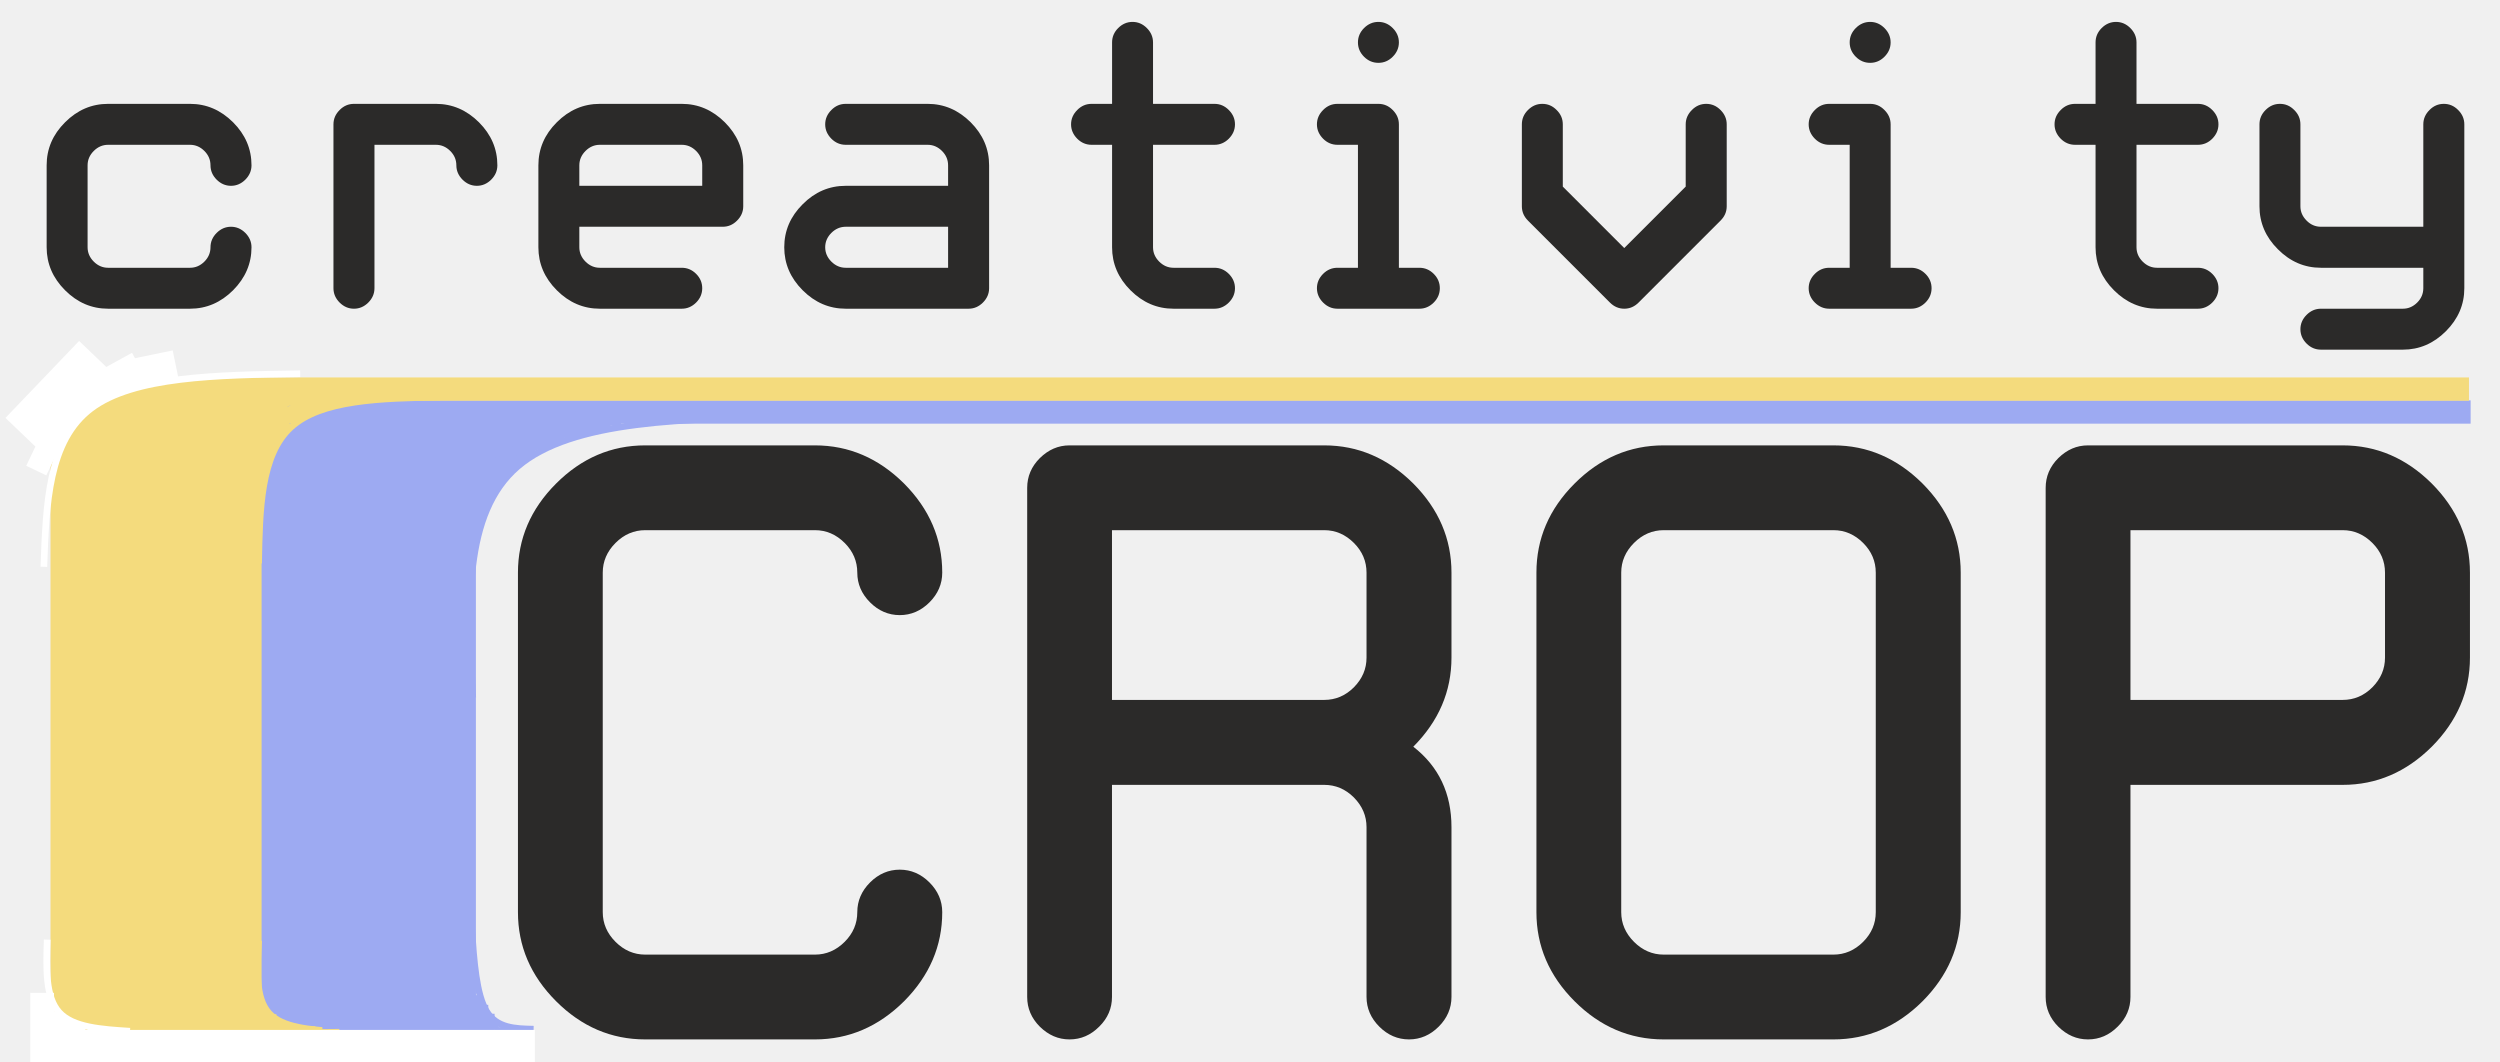
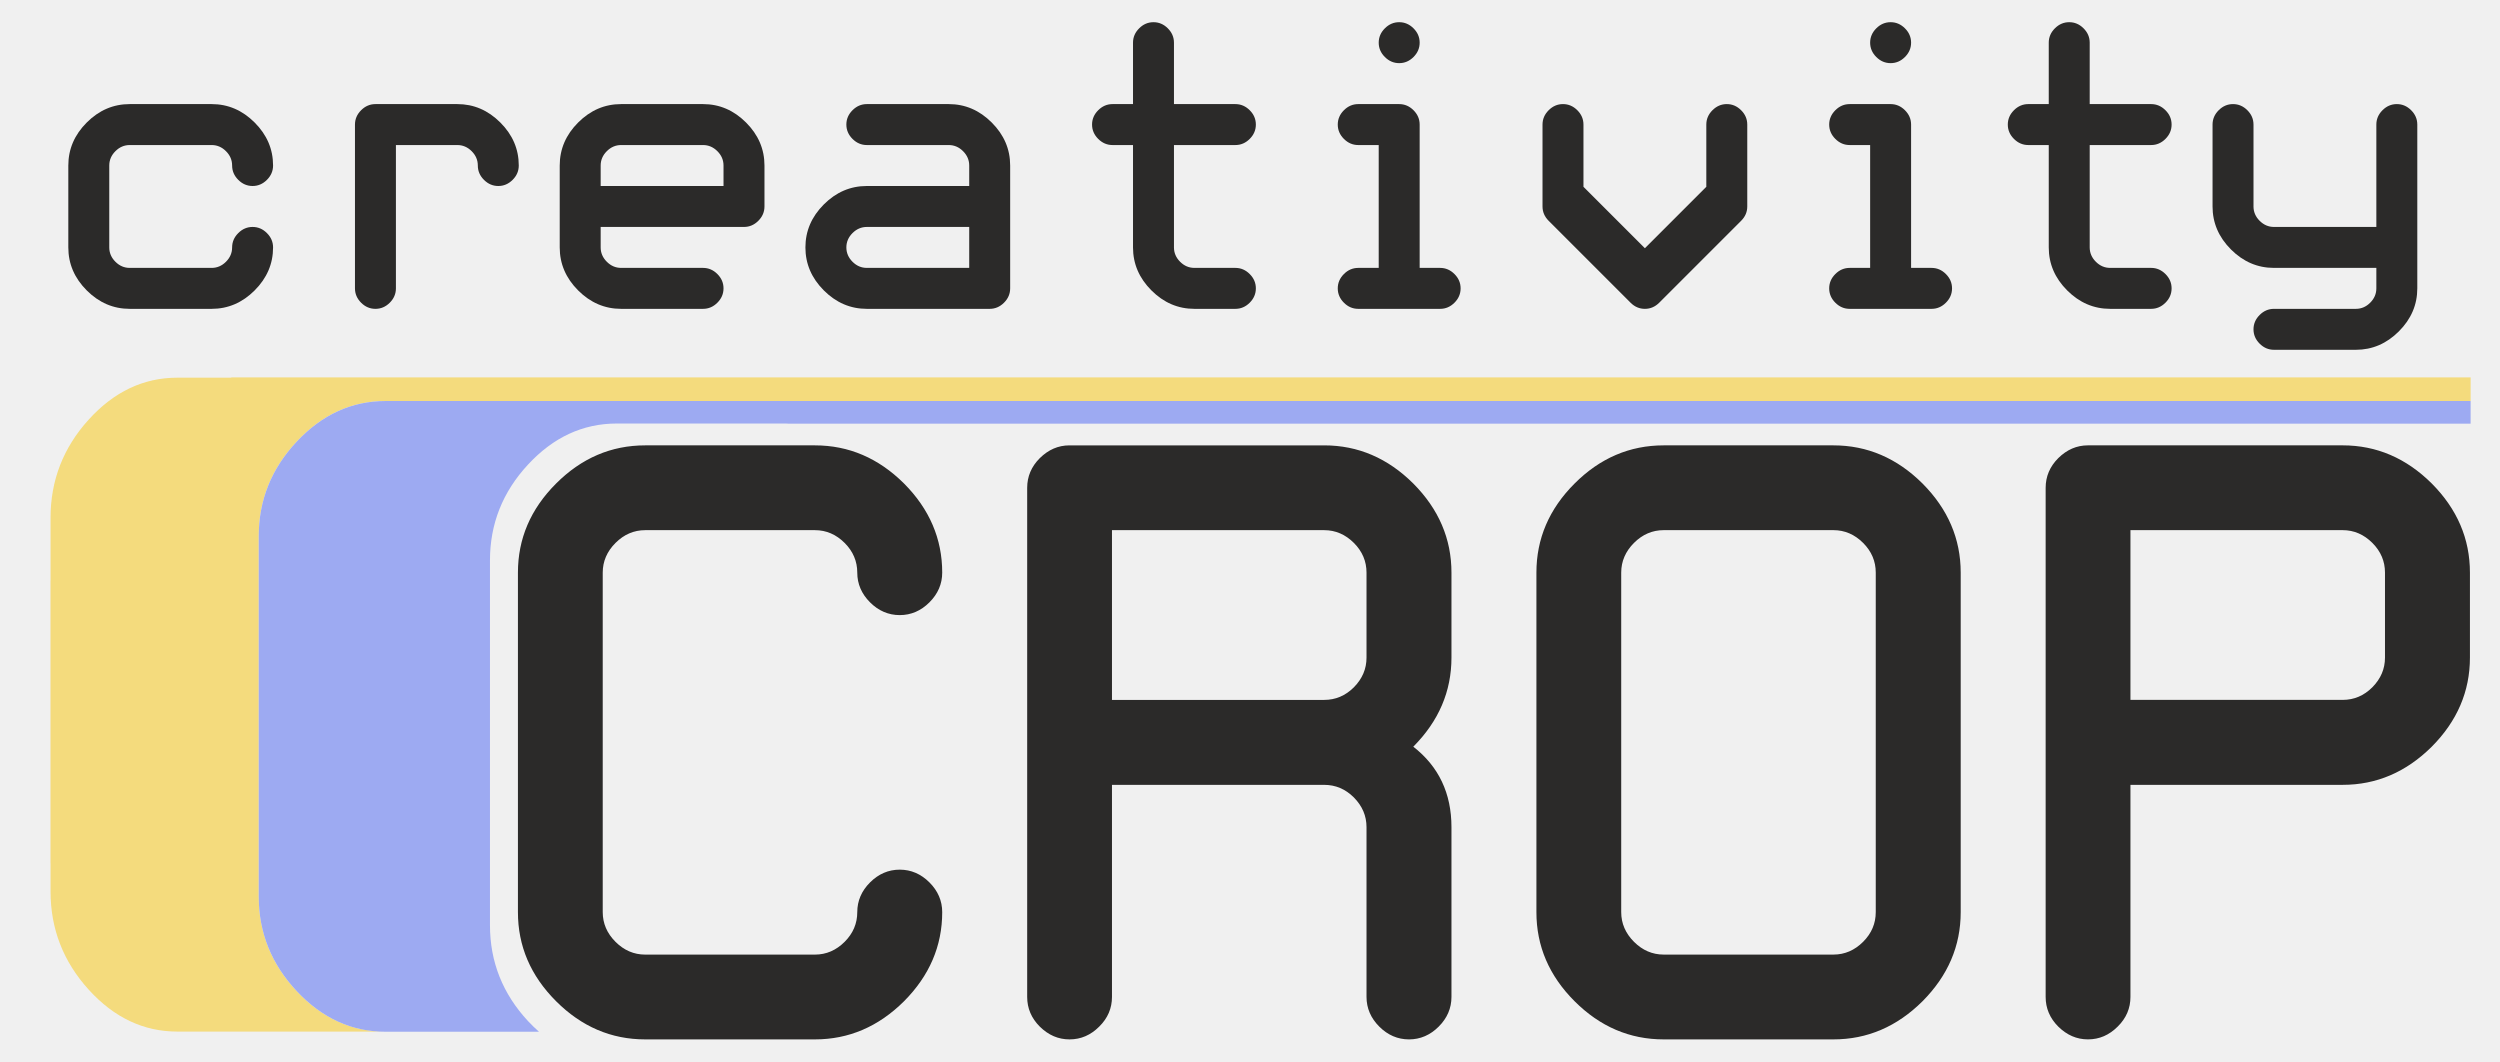
- <svg xmlns="http://www.w3.org/2000/svg" xml:space="preserve" width="63.585mm" height="27.009mm" version="1.1" style="shape-rendering:geometricPrecision; text-rendering:geometricPrecision; image-rendering:optimizeQuality; fill-rule:evenodd; clip-rule:evenodd" viewBox="0 0 6358.46 2700.86">
+ <svg xmlns="http://www.w3.org/2000/svg" width="63.585mm" height="27.009mm" clip-rule="evenodd" fill-rule="evenodd" image-rendering="optimizeQuality" shape-rendering="geometricPrecision" text-rendering="geometricPrecision" version="1.1" viewBox="0 0 6358.5 2700.9" xml:space="preserve">
  <defs>
    <style type="text/css">
    .str0 {stroke:#9DAAF2;stroke-width:16.93;stroke-miterlimit:22.926}
    .str1 {stroke:#F4DB7D;stroke-width:16.93;stroke-miterlimit:22.926}
    .str2 {stroke:white;stroke-width:16.93;stroke-miterlimit:22.926}
    .fil3 {fill:none}
    .fil1 {fill:#9DAAF2}
    .fil2 {fill:#F4DB7D}
    .fil4 {fill:white}
    .fil0 {fill:#2B2A29;fill-rule:nonzero}
  </style>
  </defs>
-   <g id="Layer_x0020_1">
-     <path class="fil0" d="M274.93 785.16c-41.77,0 -78.24,-15.68 -109.42,-46.87 -31.37,-31.37 -46.87,-67.84 -46.87,-109.42l0 -208.45c0,-41.76 15.5,-78.23 46.87,-109.42 31.18,-31.18 67.65,-46.87 109.42,-46.87l208.44 0c41.58,0 78.06,15.69 109.42,46.87 31.19,31.19 46.87,67.66 46.87,109.42 0,13.86 -5.29,26.08 -15.68,36.48 -10.4,10.39 -22.61,15.68 -36.47,15.68 -13.86,0 -26.08,-5.29 -36.48,-15.68 -10.39,-10.4 -15.68,-22.62 -15.68,-36.48 0,-13.86 -5.11,-26.08 -15.5,-36.47 -10.4,-10.4 -22.62,-15.68 -36.48,-15.68l-208.44 0c-13.86,0 -26.08,5.28 -36.48,15.68 -10.39,10.39 -15.68,22.61 -15.68,36.47l0 208.45c0,13.86 5.29,26.08 15.68,36.47 10.4,10.4 22.62,15.69 36.48,15.69l208.44 0c13.86,0 26.08,-5.29 36.48,-15.69 10.39,-10.39 15.5,-22.61 15.5,-36.47 0,-13.86 5.29,-26.08 15.68,-36.47 10.4,-10.4 22.62,-15.69 36.48,-15.69 13.86,0 26.07,5.29 36.47,15.69 10.39,10.39 15.68,22.61 15.68,36.47 0,41.58 -15.68,78.05 -46.87,109.42 -31.36,31.19 -67.84,46.87 -109.42,46.87l-208.44 0zm677.49 -416.89l0 364.73c0,13.86 -5.28,26.08 -15.68,36.48 -10.39,10.39 -22.61,15.68 -36.47,15.68 -13.86,0 -26.08,-5.29 -36.48,-15.68 -10.39,-10.4 -15.68,-22.62 -15.68,-36.48l0 -416.71c0,-14.04 5.29,-26.08 15.68,-36.47 10.4,-10.58 22.62,-15.69 36.48,-15.69l208.44 0c41.58,0 78.06,15.69 109.42,46.87 31.19,31.19 46.87,67.66 46.87,109.42 0,13.86 -5.29,26.08 -15.68,36.48 -10.4,10.39 -22.61,15.68 -36.47,15.68 -13.86,0 -26.08,-5.29 -36.48,-15.68 -10.39,-10.4 -15.68,-22.62 -15.68,-36.48 0,-13.86 -5.11,-26.08 -15.5,-36.47 -10.4,-10.4 -22.62,-15.68 -36.48,-15.68l-156.29 0zm573.19 416.89c-41.77,0 -78.24,-15.68 -109.42,-46.87 -31.37,-31.37 -46.87,-67.84 -46.87,-109.42l0 -208.45c0,-41.76 15.5,-78.23 46.87,-109.42 31.18,-31.18 67.65,-46.87 109.42,-46.87l208.44 0c41.58,0 78.06,15.69 109.42,46.87 31.19,31.19 46.87,67.66 46.87,109.42l0 104.14c0,14.04 -5.29,26.07 -15.68,36.47 -10.4,10.58 -22.61,15.68 -36.47,15.68l-364.74 0 0 52.16c0,13.86 5.29,26.08 15.68,36.47 10.4,10.4 22.62,15.69 36.48,15.69l208.44 0c13.86,0 26.08,5.1 36.48,15.5 10.39,10.39 15.5,22.61 15.5,36.47 0,13.86 -5.11,26.08 -15.5,36.48 -10.4,10.39 -22.62,15.68 -36.48,15.68l-208.44 0zm-52.16 -312.58l312.58 0 0 -52.16c0,-13.86 -5.11,-26.08 -15.5,-36.47 -10.4,-10.4 -22.62,-15.68 -36.48,-15.68l-208.44 0c-13.86,0 -26.08,5.28 -36.48,15.68 -10.39,10.39 -15.68,22.61 -15.68,36.47l0 52.16zm677.5 312.58c-41.77,0 -78.24,-15.68 -109.42,-46.87 -31.37,-31.37 -46.87,-67.84 -46.87,-109.42 0,-41.76 15.5,-78.24 46.87,-109.42 31.18,-31.37 67.65,-46.87 109.42,-46.87l260.42 0 0 -52.16c0,-13.86 -5.11,-26.08 -15.5,-36.47 -10.4,-10.4 -22.62,-15.68 -36.48,-15.68l-208.44 0c-13.86,0 -26.08,-5.11 -36.48,-15.51 -10.39,-10.57 -15.68,-22.61 -15.68,-36.47 0,-14.04 5.29,-26.08 15.68,-36.47 10.4,-10.58 22.62,-15.69 36.48,-15.69l208.44 0c41.58,0 78.06,15.69 109.42,46.87 31.19,31.19 46.87,67.66 46.87,109.42l0 312.58c0,13.86 -5.29,26.08 -15.68,36.48 -10.4,10.39 -22.61,15.68 -36.47,15.68l-312.58 0zm260.42 -208.45l-260.42 0c-13.86,0 -26.08,5.29 -36.48,15.69 -10.39,10.39 -15.68,22.61 -15.68,36.47 0,13.86 5.29,26.08 15.68,36.47 10.4,10.4 22.62,15.69 36.48,15.69l260.42 0 0 -104.32zm364.92 -208.44c-13.86,0 -26.08,-5.11 -36.48,-15.51 -10.39,-10.57 -15.68,-22.61 -15.68,-36.47 0,-14.04 5.29,-26.08 15.68,-36.47 10.4,-10.58 22.62,-15.69 36.48,-15.69l52.15 0 0 -156.29c0,-13.86 5.11,-26.07 15.51,-36.47 10.39,-10.39 22.61,-15.68 36.47,-15.68 14.04,0 26.08,5.29 36.47,15.68 10.4,10.4 15.69,22.61 15.69,36.47l0 156.29 156.29 0c13.86,0 26.07,5.11 36.47,15.69 10.39,10.39 15.68,22.43 15.68,36.47 0,13.86 -5.29,25.9 -15.68,36.47 -10.4,10.4 -22.61,15.51 -36.47,15.51l-156.29 0 0 260.6c0,13.86 5.29,26.08 15.68,36.47 10.4,10.4 22.61,15.69 36.47,15.69l104.14 0c13.86,0 26.07,5.1 36.47,15.5 10.39,10.39 15.68,22.61 15.68,36.47 0,13.86 -5.29,26.08 -15.68,36.48 -10.4,10.39 -22.61,15.68 -36.47,15.68l-104.14 0c-41.76,0 -78.23,-15.68 -109.42,-46.87 -31.36,-31.37 -46.87,-67.84 -46.87,-109.42l0 -260.6 -52.15 0zm677.49 0l-52.15 0c-13.86,0 -26.08,-5.11 -36.48,-15.51 -10.39,-10.57 -15.68,-22.61 -15.68,-36.47 0,-14.04 5.29,-26.08 15.68,-36.47 10.4,-10.58 22.62,-15.69 36.48,-15.69l104.13 0c14.04,0 26.08,5.11 36.47,15.69 10.4,10.39 15.69,22.43 15.69,36.47l0 364.74 52.15 0c13.86,0 26.08,5.1 36.48,15.5 10.39,10.39 15.5,22.61 15.5,36.47 0,13.86 -5.11,26.08 -15.5,36.48 -10.4,10.39 -22.62,15.68 -36.48,15.68l-208.44 0c-13.86,0 -26.08,-5.29 -36.48,-15.68 -10.39,-10.4 -15.68,-22.62 -15.68,-36.48 0,-13.86 5.29,-26.08 15.68,-36.47 10.4,-10.4 22.62,-15.5 36.48,-15.5l52.15 0 0 -312.76zm51.98 -208.45c-13.86,0 -26.08,-5.11 -36.47,-15.5 -10.4,-10.4 -15.51,-22.62 -15.51,-36.48 0,-13.86 5.11,-26.07 15.51,-36.47 10.39,-10.39 22.61,-15.68 36.47,-15.68 14.04,0 26.08,5.29 36.47,15.68 10.4,10.4 15.69,22.61 15.69,36.47 0,13.86 -5.29,26.08 -15.69,36.48 -10.39,10.39 -22.43,15.5 -36.47,15.5zm625.34 625.34c-13.86,0 -26.08,-5.29 -36.47,-15.68l-208.45 -208.45c-10.4,-10.4 -15.5,-22.43 -15.5,-36.47l0 -208.27c0,-14.04 5.1,-26.08 15.5,-36.47 10.58,-10.58 22.61,-15.69 36.47,-15.69 14.04,0 26.08,5.11 36.48,15.69 10.57,10.39 15.68,22.43 15.68,36.47l0 158.3 156.29 156.29 156.29 -156.29 0 -158.3c0,-14.04 5.29,-26.08 15.68,-36.47 10.4,-10.58 22.62,-15.69 36.48,-15.69 13.86,0 26.07,5.11 36.47,15.69 10.39,10.39 15.68,22.43 15.68,36.47l0 208.27c0,14.04 -5.29,26.07 -15.68,36.47l-208.45 208.45c-10.39,10.39 -22.43,15.68 -36.47,15.68zm573.36 -416.89l-52.15 0c-13.86,0 -26.08,-5.11 -36.48,-15.51 -10.39,-10.57 -15.68,-22.61 -15.68,-36.47 0,-14.04 5.29,-26.08 15.68,-36.47 10.4,-10.58 22.62,-15.69 36.48,-15.69l104.13 0c14.04,0 26.08,5.11 36.47,15.69 10.4,10.39 15.69,22.43 15.69,36.47l0 364.74 52.15 0c13.86,0 26.08,5.1 36.48,15.5 10.39,10.39 15.5,22.61 15.5,36.47 0,13.86 -5.11,26.08 -15.5,36.48 -10.4,10.39 -22.62,15.68 -36.48,15.68l-208.44 0c-13.86,0 -26.08,-5.29 -36.48,-15.68 -10.39,-10.4 -15.68,-22.62 -15.68,-36.48 0,-13.86 5.29,-26.08 15.68,-36.47 10.4,-10.4 22.62,-15.5 36.48,-15.5l52.15 0 0 -312.76zm51.98 -208.45c-13.86,0 -26.08,-5.11 -36.47,-15.5 -10.4,-10.4 -15.51,-22.62 -15.51,-36.48 0,-13.86 5.11,-26.07 15.51,-36.47 10.39,-10.39 22.61,-15.68 36.47,-15.68 14.04,0 26.08,5.29 36.47,15.68 10.4,10.4 15.69,22.61 15.69,36.47 0,13.86 -5.29,26.08 -15.69,36.48 -10.39,10.39 -22.43,15.5 -36.47,15.5zm521.21 208.45c-13.86,0 -26.08,-5.11 -36.48,-15.51 -10.39,-10.57 -15.68,-22.61 -15.68,-36.47 0,-14.04 5.29,-26.08 15.68,-36.47 10.4,-10.58 22.62,-15.69 36.48,-15.69l52.15 0 0 -156.29c0,-13.86 5.11,-26.07 15.51,-36.47 10.39,-10.39 22.61,-15.68 36.47,-15.68 14.04,0 26.08,5.29 36.47,15.68 10.4,10.4 15.69,22.61 15.69,36.47l0 156.29 156.29 0c13.86,0 26.07,5.11 36.47,15.69 10.39,10.39 15.68,22.43 15.68,36.47 0,13.86 -5.29,25.9 -15.68,36.47 -10.4,10.4 -22.61,15.51 -36.47,15.51l-156.29 0 0 260.6c0,13.86 5.29,26.08 15.68,36.47 10.4,10.4 22.61,15.69 36.47,15.69l104.14 0c13.86,0 26.07,5.1 36.47,15.5 10.39,10.39 15.68,22.61 15.68,36.47 0,13.86 -5.29,26.08 -15.68,36.48 -10.4,10.39 -22.61,15.68 -36.47,15.68l-104.14 0c-41.76,0 -78.23,-15.68 -109.42,-46.87 -31.36,-31.37 -46.87,-67.84 -46.87,-109.42l0 -260.6 -52.15 0zm625.34 312.76c-41.77,0 -78.24,-15.69 -109.42,-47.05 -31.37,-31.19 -46.87,-67.66 -46.87,-109.42l0 -208.27c0,-14.04 5.1,-26.08 15.5,-36.47 10.58,-10.58 22.61,-15.69 36.47,-15.69 14.04,0 26.08,5.11 36.48,15.69 10.57,10.39 15.68,22.43 15.68,36.47l0 208.27c0,14.04 5.29,26.07 15.68,36.47 10.4,10.58 22.62,15.68 36.48,15.68l260.42 0 0 -260.42c0,-14.04 5.29,-26.08 15.68,-36.47 10.4,-10.58 22.62,-15.69 36.48,-15.69 13.86,0 26.07,5.11 36.47,15.69 10.39,10.39 15.68,22.43 15.68,36.47l0 416.71c0,41.77 -15.68,78.24 -46.87,109.42 -31.36,31.37 -67.84,46.87 -109.42,46.87l-208.44 0c-13.86,0 -26.08,-5.1 -36.48,-15.5 -10.39,-10.39 -15.68,-22.61 -15.68,-36.47 0,-13.86 5.29,-26.08 15.68,-36.48 10.4,-10.39 22.62,-15.68 36.48,-15.68l208.44 0c13.86,0 26.08,-5.29 36.48,-15.68 10.39,-10.4 15.5,-22.62 15.5,-36.48l0 -51.97 -260.42 0z" />
-     <path class="fil0" d="M1641.04 2643.61c-86.5,0 -162.04,-32.49 -226.63,-97.07 -64.97,-64.97 -97.07,-140.51 -97.07,-226.63l0 -863.46c0,-86.12 32.1,-161.66 97.07,-226.63 64.59,-64.59 140.13,-97.07 226.63,-97.07l431.73 0c86.12,0 161.66,32.48 226.63,97.07 64.59,64.97 97.07,140.51 97.07,226.63 0,28.7 -10.95,54.01 -32.48,75.55 -21.53,21.52 -46.84,32.47 -75.54,32.47 -28.71,0 -54.02,-10.95 -75.55,-32.47 -21.52,-21.54 -32.48,-46.85 -32.48,-75.55 0,-28.71 -10.58,-54.01 -32.11,-75.54 -21.53,-21.53 -46.83,-32.49 -75.54,-32.49l-431.73 0c-28.71,0 -54.01,10.96 -75.54,32.49 -21.53,21.53 -32.49,46.83 -32.49,75.54l0 863.46c0,28.71 10.96,54.01 32.49,75.54 21.53,21.53 46.83,32.49 75.54,32.49l431.73 0c28.71,0 54.01,-10.96 75.54,-32.49 21.53,-21.53 32.11,-46.83 32.11,-75.54 0,-28.71 10.96,-54.02 32.48,-75.55 21.53,-21.52 46.84,-32.48 75.55,-32.48 28.7,0 54.01,10.96 75.54,32.48 21.53,21.53 32.48,46.84 32.48,75.55 0,86.12 -32.48,161.66 -97.07,226.63 -64.97,64.58 -140.51,97.07 -226.63,97.07l-431.73 0zm1187.16 -863.46l539.75 0c28.71,0 54.02,-10.57 75.55,-32.1 21.53,-21.91 32.1,-46.84 32.1,-75.55l0 -216.05c0,-28.71 -10.57,-54.01 -32.1,-75.54 -21.53,-21.53 -46.84,-32.49 -75.55,-32.49l-539.75 0 0 431.73zm755.43 863.46c-28.71,0 -54.01,-10.96 -75.54,-32.49 -21.53,-21.53 -32.49,-46.83 -32.49,-75.54l0 -431.72c0,-28.71 -10.57,-53.64 -32.1,-75.55 -21.53,-21.53 -46.84,-32.1 -75.55,-32.1l-539.75 0 0 539.37c0,28.71 -10.58,54.01 -32.49,75.54 -21.52,21.53 -46.45,32.49 -75.54,32.49 -28.7,0 -53.64,-10.96 -75.54,-32.49 -21.53,-21.53 -32.1,-46.83 -32.1,-75.54l0 -1294.81c0,-28.7 10.57,-54.01 32.1,-75.54 21.9,-21.53 46.84,-32.48 75.54,-32.48l647.78 0c86.13,0 161.67,32.48 226.63,97.07 64.6,64.97 97.08,140.51 97.08,226.63l0 216.05c0,86.13 -32.48,161.67 -97.08,226.63 64.6,50.24 97.08,118.6 97.08,204.73l0 431.72c0,28.71 -10.95,54.01 -32.48,75.54 -21.53,21.53 -46.84,32.49 -75.55,32.49zm647.79 0c-86.5,0 -162.05,-32.49 -226.63,-97.07 -64.98,-64.97 -97.07,-140.51 -97.07,-226.63l0 -863.46c0,-86.12 32.09,-161.66 97.07,-226.63 64.58,-64.59 140.13,-97.07 226.63,-97.07l431.72 0c86.12,0 161.67,32.48 226.63,97.07 64.59,64.97 97.07,140.51 97.07,226.63l0 863.46c0,86.12 -32.48,161.66 -97.07,226.63 -64.96,64.58 -140.51,97.07 -226.63,97.07l-431.72 0zm539.37 -1187.16c0,-28.71 -10.58,-54.01 -32.11,-75.54 -21.52,-21.53 -46.83,-32.49 -75.54,-32.49l-431.72 0c-28.71,0 -54.02,10.96 -75.55,32.49 -21.52,21.53 -32.48,46.83 -32.48,75.54l0 863.46c0,28.71 10.96,54.01 32.48,75.54 21.53,21.53 46.84,32.49 75.55,32.49l431.72 0c28.71,0 54.02,-10.96 75.54,-32.49 21.53,-21.53 32.11,-46.83 32.11,-75.54l0 -863.46zm647.78 323.7l539.76 0c28.71,0 54.01,-10.57 75.54,-32.1 21.53,-21.91 32.11,-46.84 32.11,-75.55l0 -216.05c0,-28.71 -10.58,-54.01 -32.11,-75.54 -21.53,-21.53 -46.83,-32.49 -75.54,-32.49l-539.76 0 0 431.73zm0 755.43c0,28.71 -10.57,54.01 -32.48,75.54 -21.53,21.53 -46.46,32.49 -75.54,32.49 -28.71,0 -53.64,-10.96 -75.55,-32.49 -21.53,-21.53 -32.1,-46.83 -32.1,-75.54l0 -1294.81c0,-28.7 10.57,-54.01 32.1,-75.54 21.91,-21.53 46.84,-32.48 75.55,-32.48l647.78 0c86.12,0 161.66,32.48 226.63,97.07 64.59,64.97 97.07,140.51 97.07,226.63l0 216.05c0,86.13 -32.48,161.67 -97.07,226.63 -64.97,64.59 -140.51,97.08 -226.63,97.08l-539.76 0 0 539.37z" />
-     <polygon class="fil1" points="6283.76,1077.53 128.49,1077.53 128.49,1018.26 6283.76,1018.26 " />
-     <polygon class="fil2" points="6279.52,1019.22 128.49,1019.22 128.49,959.95 6279.52,959.95 " />
-     <polygon class="fil1" points="1210.41,2623.92 657.66,2623.92 657.66,1066.05 1210.41,1066.05 " />
-     <polygon class="fil2" points="665.33,2630.15 128.48,2630.15 128.48,1017.25 665.33,1017.25 " />
-     <path class="fil3 str0" d="M2033.49 1060.6c-289.38,3.52 -578.77,7.04 -717.29,125.96 -138.52,118.92 -126.19,353.24 -113.85,587.57" />
-     <polygon class="fil1" points="1123.59,1072 1579.81,1072 1579.81,1082.57 1123.59,1082.57 " />
-     <polygon class="fil1" points="1136.03,1259.31 1212.23,1259.31 1212.23,1052.13 1136.03,1052.13 " />
-     <polygon class="fil1" points="1146.38,1078.83 1156.26,1154.39 1361.7,1127.53 1351.82,1051.97 " />
-     <polygon class="fil1" points="1218.67,1143.64 1239.37,1186.99 1357.23,1130.71 1336.53,1087.36 " />
-     <polygon class="fil1" points="1186.76,1259.24 1224.87,1288.49 1304.39,1184.88 1266.29,1155.64 " />
-     <polygon class="fil1" points="1205.94,1236.03 1253.94,1237.9 1259.03,1107.39 1211.03,1105.52 " />
-     <polygon class="fil1" points="1231.32,1191.7 1260.44,1229.9 1364.31,1150.71 1335.18,1112.51 " />
-     <polygon class="fil1" points="1294.32,1104.28 1312.72,1148.65 1433.37,1098.62 1414.96,1054.25 " />
-     <polygon class="fil1" points="1357.82,1089.72 1376.22,1134.09 1496.87,1084.06 1478.46,1039.69 " />
-     <polygon class="fil1" points="1298.03,1120.64 1316.43,1165.01 1437.08,1114.98 1418.67,1070.61 " />
-     <polygon class="fil1" points="1419.09,1067.05 1425.81,1114.61 1555.13,1096.33 1548.41,1048.77 " />
-     <polygon class="fil1" points="1166.92,1352.76 1212.08,1369.14 1256.62,1246.36 1211.46,1229.98 " />
-     <path class="fil3 str0" d="M1199.53 2360.23c5.87,84.71 11.73,169.42 38.01,212.31 26.27,42.89 72.95,43.97 119.63,45.04" />
-     <polygon class="fil1" points="1199.53,2478.76 1210.11,2478.76 1210.11,2622.7 1199.53,2622.7 " />
-     <polygon class="fil1" points="1220.69,2555.61 1241.85,2555.61 1241.85,2622.7 1220.69,2622.7 " />
-     <polygon class="fil1" points="1203.76,2542.15 1224.92,2542.15 1224.92,2622.7 1203.76,2622.7 " />
-     <polygon class="fil1" points="1236.75,2578.35 1257.91,2578.35 1257.91,2622.7 1236.75,2622.7 " />
-     <polygon class="fil1" points="1268.56,2597.25 1268.76,2619.48 1219.3,2619.96 1219.1,2597.73 " />
-     <polygon class="fil1" points="1314.98,2611.04 1315.09,2621.62 1286.86,2621.85 1286.75,2611.27 " />
-     <path class="fil3 str1" d="M1119.09 1009.8c-151.25,3.14 -302.51,6.28 -379.41,76.8 -76.91,70.51 -79.46,208.4 -82.02,346.29" />
-     <path class="fil3 str1" d="M657.66 2392.56c-4.23,72.48 -8.47,144.96 25.71,183.52 34.18,38.56 106.78,43.2 179.37,47.84" />
-     <polygon class="fil2" points="644.96,1001.33 859.25,1001.33 859.25,1030.82 644.96,1030.82 " />
-     <polygon class="fil2" points="669.42,1011.84 672.75,1226.11 643.27,1226.57 639.94,1012.3 " />
-     <polygon class="fil2" points="835.97,1027.91 744.47,1083.89 720.91,1040.97 812.41,984.99 " />
-     <polygon class="fil2" points="743.9,1027.22 652.4,1083.2 628.84,1040.28 720.34,984.3 " />
-     <polygon class="fil2" points="749.18,1069.81 657.68,1125.79 634.12,1082.87 725.62,1026.89 " />
-     <polygon class="fil2" points="881.23,1020.34 780.48,1057.17 765.85,1010.44 866.6,973.61 " />
-     <polygon class="fil2" points="743.94,1087.04 663.84,1158.4 633.02,1120.36 713.12,1049 " />
-     <polygon class="fil2" points="703.83,1105.83 675.09,1209.18 628.59,1193.87 657.33,1090.52 " />
-     <polygon class="fil2" points="585.69,2529.56 665.99,2529.56 665.99,2623.92 585.69,2623.92 " />
-     <polygon class="fil2" points="637.69,2597.75 717.99,2597.75 717.99,2628.61 637.69,2628.61 " />
-     <polygon class="fil2" points="662.95,2579.6 703.1,2579.6 703.1,2605.77 662.95,2605.77 " />
-     <polygon class="fil2" points="700.47,2605.88 740.62,2605.88 740.62,2627.71 700.47,2627.71 " />
-     <polygon class="fil1" points="1221.77,2530.93 1221.97,2553.16 1172.51,2553.64 1172.31,2531.41 " />
-     <polygon class="fil1" points="1294.26,2612.06 1294.4,2623.17 1259.14,2623.41 1259,2612.3 " />
-     <polygon class="fil2" points="727.47,2610.73 767.62,2610.73 767.62,2628.73 727.47,2628.73 " />
-     <polygon class="fil2" points="761.59,2610.15 801.74,2610.15 801.74,2623.92 761.59,2623.92 " />
-     <polygon class="fil2" points="641.44,2565.14 681.59,2565.14 681.59,2586.97 641.44,2586.97 " />
-     <polygon class="fil1" points="869.23,2594.65 869.43,2616.88 819.97,2617.36 819.77,2595.13 " />
-     <polygon class="fil4" points="90.39,2619.48 1360.39,2619.48 1360.39,2738.01 90.39,2738.01 " />
-     <path class="fil3 str2" d="M763.49 950.53c-211.67,3.14 -423.33,6.28 -531.98,88.13 -108.66,81.84 -114.31,242.39 -119.95,402.94" />
-     <path class="fil3 str2" d="M120.03 2389.86c-2.4,73 -4.81,146 30.29,184.82 35.09,38.82 107.69,43.46 180.28,48.1" />
-     <polygon class="fil4" points="77.69,2525.33 136.96,2525.33 136.96,2720.06 77.69,2720.06 " />
-     <polygon class="fil4" points="158.12,2605.76 217.39,2605.76 217.39,2703.13 158.12,2703.13 " />
-     <polygon class="fil4" points="124.26,2597.17 183.53,2597.17 183.53,2791.9 124.26,2791.9 " />
-     <polygon class="fil4" points="95.89,2571.77 155.16,2571.77 155.16,2766.5 95.89,2766.5 " />
-     <polygon class="fil4" points="119.05,2586.59 178.32,2586.59 178.32,2781.32 119.05,2781.32 " />
-     <polygon class="fil4" points="201.19,867.15 305.17,966.66 117.85,1162.4 13.87,1062.89 " />
-     <polygon class="fil4" points="77.69,2525.33 136.96,2525.33 136.96,2720.06 77.69,2720.06 " />
-     <polygon class="fil4" points="112.71,1088.46 163.8,1112.9 117.79,1209.07 66.7,1184.62 " />
-     <polygon class="fil4" points="335.77,897.32 370.45,960.38 251.75,1025.65 217.08,962.59 " />
-     <polygon class="fil4" points="439.25,891.29 453.79,961.77 321.12,989.14 306.58,918.66 " />
+   <g>
+     <g transform="translate(52.917)" fill="#2b2a29" stroke-width="26.458">
+       <g aria-label="creativi">
+         <path d="m277.07 785.52q-62.492 0-109.36-46.869-46.869-46.869-46.869-109.36v-208.31q0-62.492 46.869-109.36t109.36-46.869h208.31q62.492 0 109.36 46.869t46.869 109.36q0 20.831-15.623 36.454t-36.454 15.623q-20.831 0-36.454-15.623t-15.623-36.454q0-20.831-15.623-36.454t-36.454-15.623h-208.31q-20.831 0-36.454 15.623t-15.623 36.454v208.31q0 20.831 15.623 36.454t36.454 15.623h208.31q20.831 0 36.454-15.623t15.623-36.454q0-20.831 15.623-36.454t36.454-15.623q20.831 0 36.454 15.623t15.623 36.454q0 62.492-46.869 109.36-46.869 46.869-109.36 46.869z" />
+         <path d="m954.06 368.91v364.54q0 20.831-15.623 36.454t-36.454 15.623q-20.831 0-36.454-15.623t-15.623-36.454v-416.61q0-20.831 15.623-36.454t36.454-15.623h208.31q62.492 0 109.36 46.869t46.869 109.36q0 20.831-15.623 36.454t-36.454 15.623q-20.831 0-36.454-15.623t-15.623-36.454q0-20.831-15.623-36.454t-36.454-15.623z" />
+         <path d="m1526.9 785.52q-62.492 0-109.36-46.869-46.869-46.869-46.869-109.36v-208.31q0-62.492 46.869-109.36t109.36-46.869h208.31q62.492 0 109.36 46.869t46.869 109.36v104.15q0 20.831-15.623 36.454t-36.454 15.623h-364.54v52.077q0 20.831 15.623 36.454t36.454 15.623h208.31q20.831 0 36.454 15.623t15.623 36.454q0 20.831-15.623 36.454t-36.454 15.623zm-52.077-312.46h312.46v-52.077q0-20.831-15.623-36.454t-36.454-15.623h-208.31q-20.831 0-36.454 15.623t-15.623 36.454z" />
+         <path d="m2151.8 785.52q-62.492 0-109.36-46.869-46.869-46.869-46.869-109.36t46.869-109.36 109.36-46.869h260.38v-52.077q0-20.831-15.623-36.454t-36.454-15.623h-208.31q-20.831 0-36.454-15.623t-15.623-36.454 15.623-36.454 36.454-15.623h208.31q62.492 0 109.36 46.869t46.869 109.36v312.46q0 20.831-15.623 36.454t-36.454 15.623zm260.38-208.31h-260.38q-20.831 0-36.454 15.623t-15.623 36.454q0 20.831 15.623 36.454t36.454 15.623h260.38z" />
+         <path d="m2776.7 368.91q-20.831 0-36.454-15.623t-15.623-36.454 15.623-36.454 36.454-15.623h52.077v-156.23q0-20.831 15.623-36.454 15.623-15.623 36.454-15.623 20.831 0 36.454 15.623 15.623 15.623 15.623 36.454v156.23h156.23q20.831 0 36.454 15.623t15.623 36.454-15.623 36.454-36.454 15.623h-156.23v260.38q0 20.831 15.623 36.454t36.454 15.623h104.15q20.831 0 36.454 15.623t15.623 36.454q0 20.831-15.623 36.454t-36.454 15.623h-104.15q-62.492 0-109.36-46.869-46.869-46.869-46.869-109.36v-260.38z" />
+         <path d="m3453.7 368.91h-52.077q-20.831 0-36.454-15.623t-15.623-36.454 15.623-36.454 36.454-15.623h104.15q20.831 0 36.454 15.623t15.623 36.454v364.54h52.077q20.831 0 36.454 15.623t15.623 36.454q0 20.831-15.623 36.454t-36.454 15.623h-208.31q-20.831 0-36.454-15.623t-15.623-36.454q0-20.831 15.623-36.454t36.454-15.623h52.077zm52.077-208.31q-20.831 0-36.454-15.623t-15.623-36.454q0-20.831 15.623-36.454 15.623-15.623 36.454-15.623 20.831 0 36.454 15.623 15.623 15.623 15.623 36.454 0 20.831-15.623 36.454t-36.454 15.623z" />
+         <path d="m4130.7 785.52q-20.831 0-36.454-15.623l-208.31-208.31q-15.623-15.623-15.623-36.454v-208.31q0-20.831 15.623-36.454t36.454-15.623q20.831 0 36.454 15.623t15.623 36.454v158.31l156.23 156.23 156.23-156.23v-158.31q0-20.831 15.623-36.454t36.454-15.623q20.831 0 36.454 15.623t15.623 36.454v208.31q0 20.831-15.623 36.454l-208.31 208.31q-15.623 15.623-36.454 15.623z" />
+         <path d="m4703.6 368.91h-52.077q-20.831 0-36.454-15.623t-15.623-36.454 15.623-36.454 36.454-15.623h104.15q20.831 0 36.454 15.623t15.623 36.454v364.54h52.077q20.831 0 36.454 15.623t15.623 36.454q0 20.831-15.623 36.454t-36.454 15.623h-208.31q-20.831 0-36.454-15.623t-15.623-36.454q0-20.831 15.623-36.454t36.454-15.623h52.077zm52.077-208.31q-20.831 0-36.454-15.623t-15.623-36.454q0-20.831 15.623-36.454 15.623-15.623 36.454-15.623 20.831 0 36.454 15.623 15.623 15.623 15.623 36.454 0 20.831-15.623 36.454t-36.454 15.623z" />
+       </g>
+       <g aria-label="ty">
+         <path d="m5105.8 368.9q-20.831 0-36.454-15.623t-15.623-36.454q0-20.831 15.623-36.454t36.454-15.623h52.077v-156.23q0-20.831 15.623-36.454t36.454-15.623q20.831 0 36.454 15.623t15.623 36.454v156.23h156.23q20.831 0 36.454 15.623t15.623 36.454q0 20.831-15.623 36.454t-36.454 15.623h-156.23v260.38q0 20.831 15.623 36.454t36.454 15.623h104.15q20.831 0 36.454 15.623t15.623 36.454q0 20.831-15.623 36.454t-36.454 15.623h-104.15q-62.492 0-109.36-46.869t-46.869-109.36v-260.38z" />
+         <path d="m5730.7 681.36q-62.492 0-109.36-46.869t-46.869-109.36v-208.31q0-20.831 15.623-36.454t36.454-15.623q20.831 0 36.454 15.623t15.623 36.454v208.31q0 20.831 15.623 36.454t36.454 15.623h260.38v-260.38q0-20.831 15.623-36.454t36.454-15.623q20.831 0 36.454 15.623t15.623 36.454v416.61q0 62.492-46.869 109.36t-109.36 46.869h-208.31q-20.831 0-36.454-15.623t-15.623-36.454q0-20.831 15.623-36.454t36.454-15.623h208.31q20.831 0 36.454-15.623t15.623-36.454v-52.077z" />
+       </g>
+     </g>
+     <g clip-rule="evenodd" fill-rule="evenodd" shape-rendering="geometricPrecision">
+       <path class="fil2" transform="scale(26.458)" d="m22.23 36.281v0.025h-5.18c-3.251 0-6.095 1.347-8.533 4.041-2.438 2.694-3.658 5.838-3.658 9.43v6.039h-0.004v27.158h0.004v2.721c0 3.592 1.22 6.736 3.658 9.43 2.438 2.694 5.282 4.041 8.533 4.041h6.477v2e-3h13.264c-3.136-0.071-5.893-1.36-8.262-3.885-2.438-2.599-3.656-5.631-3.656-9.096v-34.647c0-3.465 1.218-6.495 3.656-9.094 0.61-0.65 1.244-1.218 1.904-1.705 1.981-1.462 4.191-2.193 6.629-2.193h200.44v-2.268z" image-rendering="optimizeQuality" stroke-width=".037" />
+       <path class="fil1" transform="scale(26.458)" d="m37.062 38.549c-3.251 0-6.095 1.3-8.533 3.898-2.438 2.599-3.656 5.629-3.656 9.094v34.646c0 3.465 1.218 6.497 3.656 9.096 2.438 2.599 5.282 3.898 8.533 3.898h14.75c-0.359-0.318-0.712-0.656-1.055-1.025-2.438-2.631-3.656-5.701-3.656-9.209v-35.078c0-3.508 1.218-6.578 3.656-9.209 2.438-2.631 5.282-3.947 8.533-3.947h16.254c0.076 0 0.149 0.01 0.225 0.012h161.73v-2.176h-198.37z" image-rendering="optimizeQuality" stroke-width=".034" />
+       <path class="fil0" d="m1641 2643.6c-86.5 0-162.04-32.49-226.63-97.07-64.97-64.97-97.07-140.51-97.07-226.63v-863.46c0-86.12 32.1-161.66 97.07-226.63 64.59-64.59 140.13-97.07 226.63-97.07h431.73c86.12 0 161.66 32.48 226.63 97.07 64.59 64.97 97.07 140.51 97.07 226.63 0 28.7-10.95 54.01-32.48 75.55-21.53 21.52-46.84 32.47-75.54 32.47-28.71 0-54.02-10.95-75.55-32.47-21.52-21.54-32.48-46.85-32.48-75.55 0-28.71-10.58-54.01-32.11-75.54s-46.83-32.49-75.54-32.49h-431.73c-28.71 0-54.01 10.96-75.54 32.49s-32.49 46.83-32.49 75.54v863.46c0 28.71 10.96 54.01 32.49 75.54s46.83 32.49 75.54 32.49h431.73c28.71 0 54.01-10.96 75.54-32.49s32.11-46.83 32.11-75.54 10.96-54.02 32.48-75.55c21.53-21.52 46.84-32.48 75.55-32.48 28.7 0 54.01 10.96 75.54 32.48 21.53 21.53 32.48 46.84 32.48 75.55 0 86.12-32.48 161.66-97.07 226.63-64.97 64.58-140.51 97.07-226.63 97.07zm1187.2-863.46h539.75c28.71 0 54.02-10.57 75.55-32.1 21.53-21.91 32.1-46.84 32.1-75.55v-216.05c0-28.71-10.57-54.01-32.1-75.54s-46.84-32.49-75.55-32.49h-539.75zm755.43 863.46c-28.71 0-54.01-10.96-75.54-32.49s-32.49-46.83-32.49-75.54v-431.72c0-28.71-10.57-53.64-32.1-75.55-21.53-21.53-46.84-32.1-75.55-32.1h-539.75v539.37c0 28.71-10.58 54.01-32.49 75.54-21.52 21.53-46.45 32.49-75.54 32.49-28.7 0-53.64-10.96-75.54-32.49-21.53-21.53-32.1-46.83-32.1-75.54v-1294.8c0-28.7 10.57-54.01 32.1-75.54 21.9-21.53 46.84-32.48 75.54-32.48h647.78c86.13 0 161.67 32.48 226.63 97.07 64.6 64.97 97.08 140.51 97.08 226.63v216.05c0 86.13-32.48 161.67-97.08 226.63 64.6 50.24 97.08 118.6 97.08 204.73v431.72c0 28.71-10.95 54.01-32.48 75.54s-46.84 32.49-75.55 32.49zm647.79 0c-86.5 0-162.05-32.49-226.63-97.07-64.98-64.97-97.07-140.51-97.07-226.63v-863.46c0-86.12 32.09-161.66 97.07-226.63 64.58-64.59 140.13-97.07 226.63-97.07h431.72c86.12 0 161.67 32.48 226.63 97.07 64.59 64.97 97.07 140.51 97.07 226.63v863.46c0 86.12-32.48 161.66-97.07 226.63-64.96 64.58-140.51 97.07-226.63 97.07zm539.37-1187.2c0-28.71-10.58-54.01-32.11-75.54-21.52-21.53-46.83-32.49-75.54-32.49h-431.72c-28.71 0-54.02 10.96-75.55 32.49-21.52 21.53-32.48 46.83-32.48 75.54v863.46c0 28.71 10.96 54.01 32.48 75.54 21.53 21.53 46.84 32.49 75.55 32.49h431.72c28.71 0 54.02-10.96 75.54-32.49 21.53-21.53 32.11-46.83 32.11-75.54zm647.78 323.7h539.76c28.71 0 54.01-10.57 75.54-32.1 21.53-21.91 32.11-46.84 32.11-75.55v-216.05c0-28.71-10.58-54.01-32.11-75.54s-46.83-32.49-75.54-32.49h-539.76zm0 755.43c0 28.71-10.57 54.01-32.48 75.54-21.53 21.53-46.46 32.49-75.54 32.49-28.71 0-53.64-10.96-75.55-32.49-21.53-21.53-32.1-46.83-32.1-75.54v-1294.8c0-28.7 10.57-54.01 32.1-75.54 21.91-21.53 46.84-32.48 75.55-32.48h647.78c86.12 0 161.66 32.48 226.63 97.07 64.59 64.97 97.07 140.51 97.07 226.63v216.05c0 86.13-32.48 161.67-97.07 226.63-64.97 64.59-140.51 97.08-226.63 97.08h-539.76z" image-rendering="optimizeQuality" />
+     </g>
  </g>
</svg>
